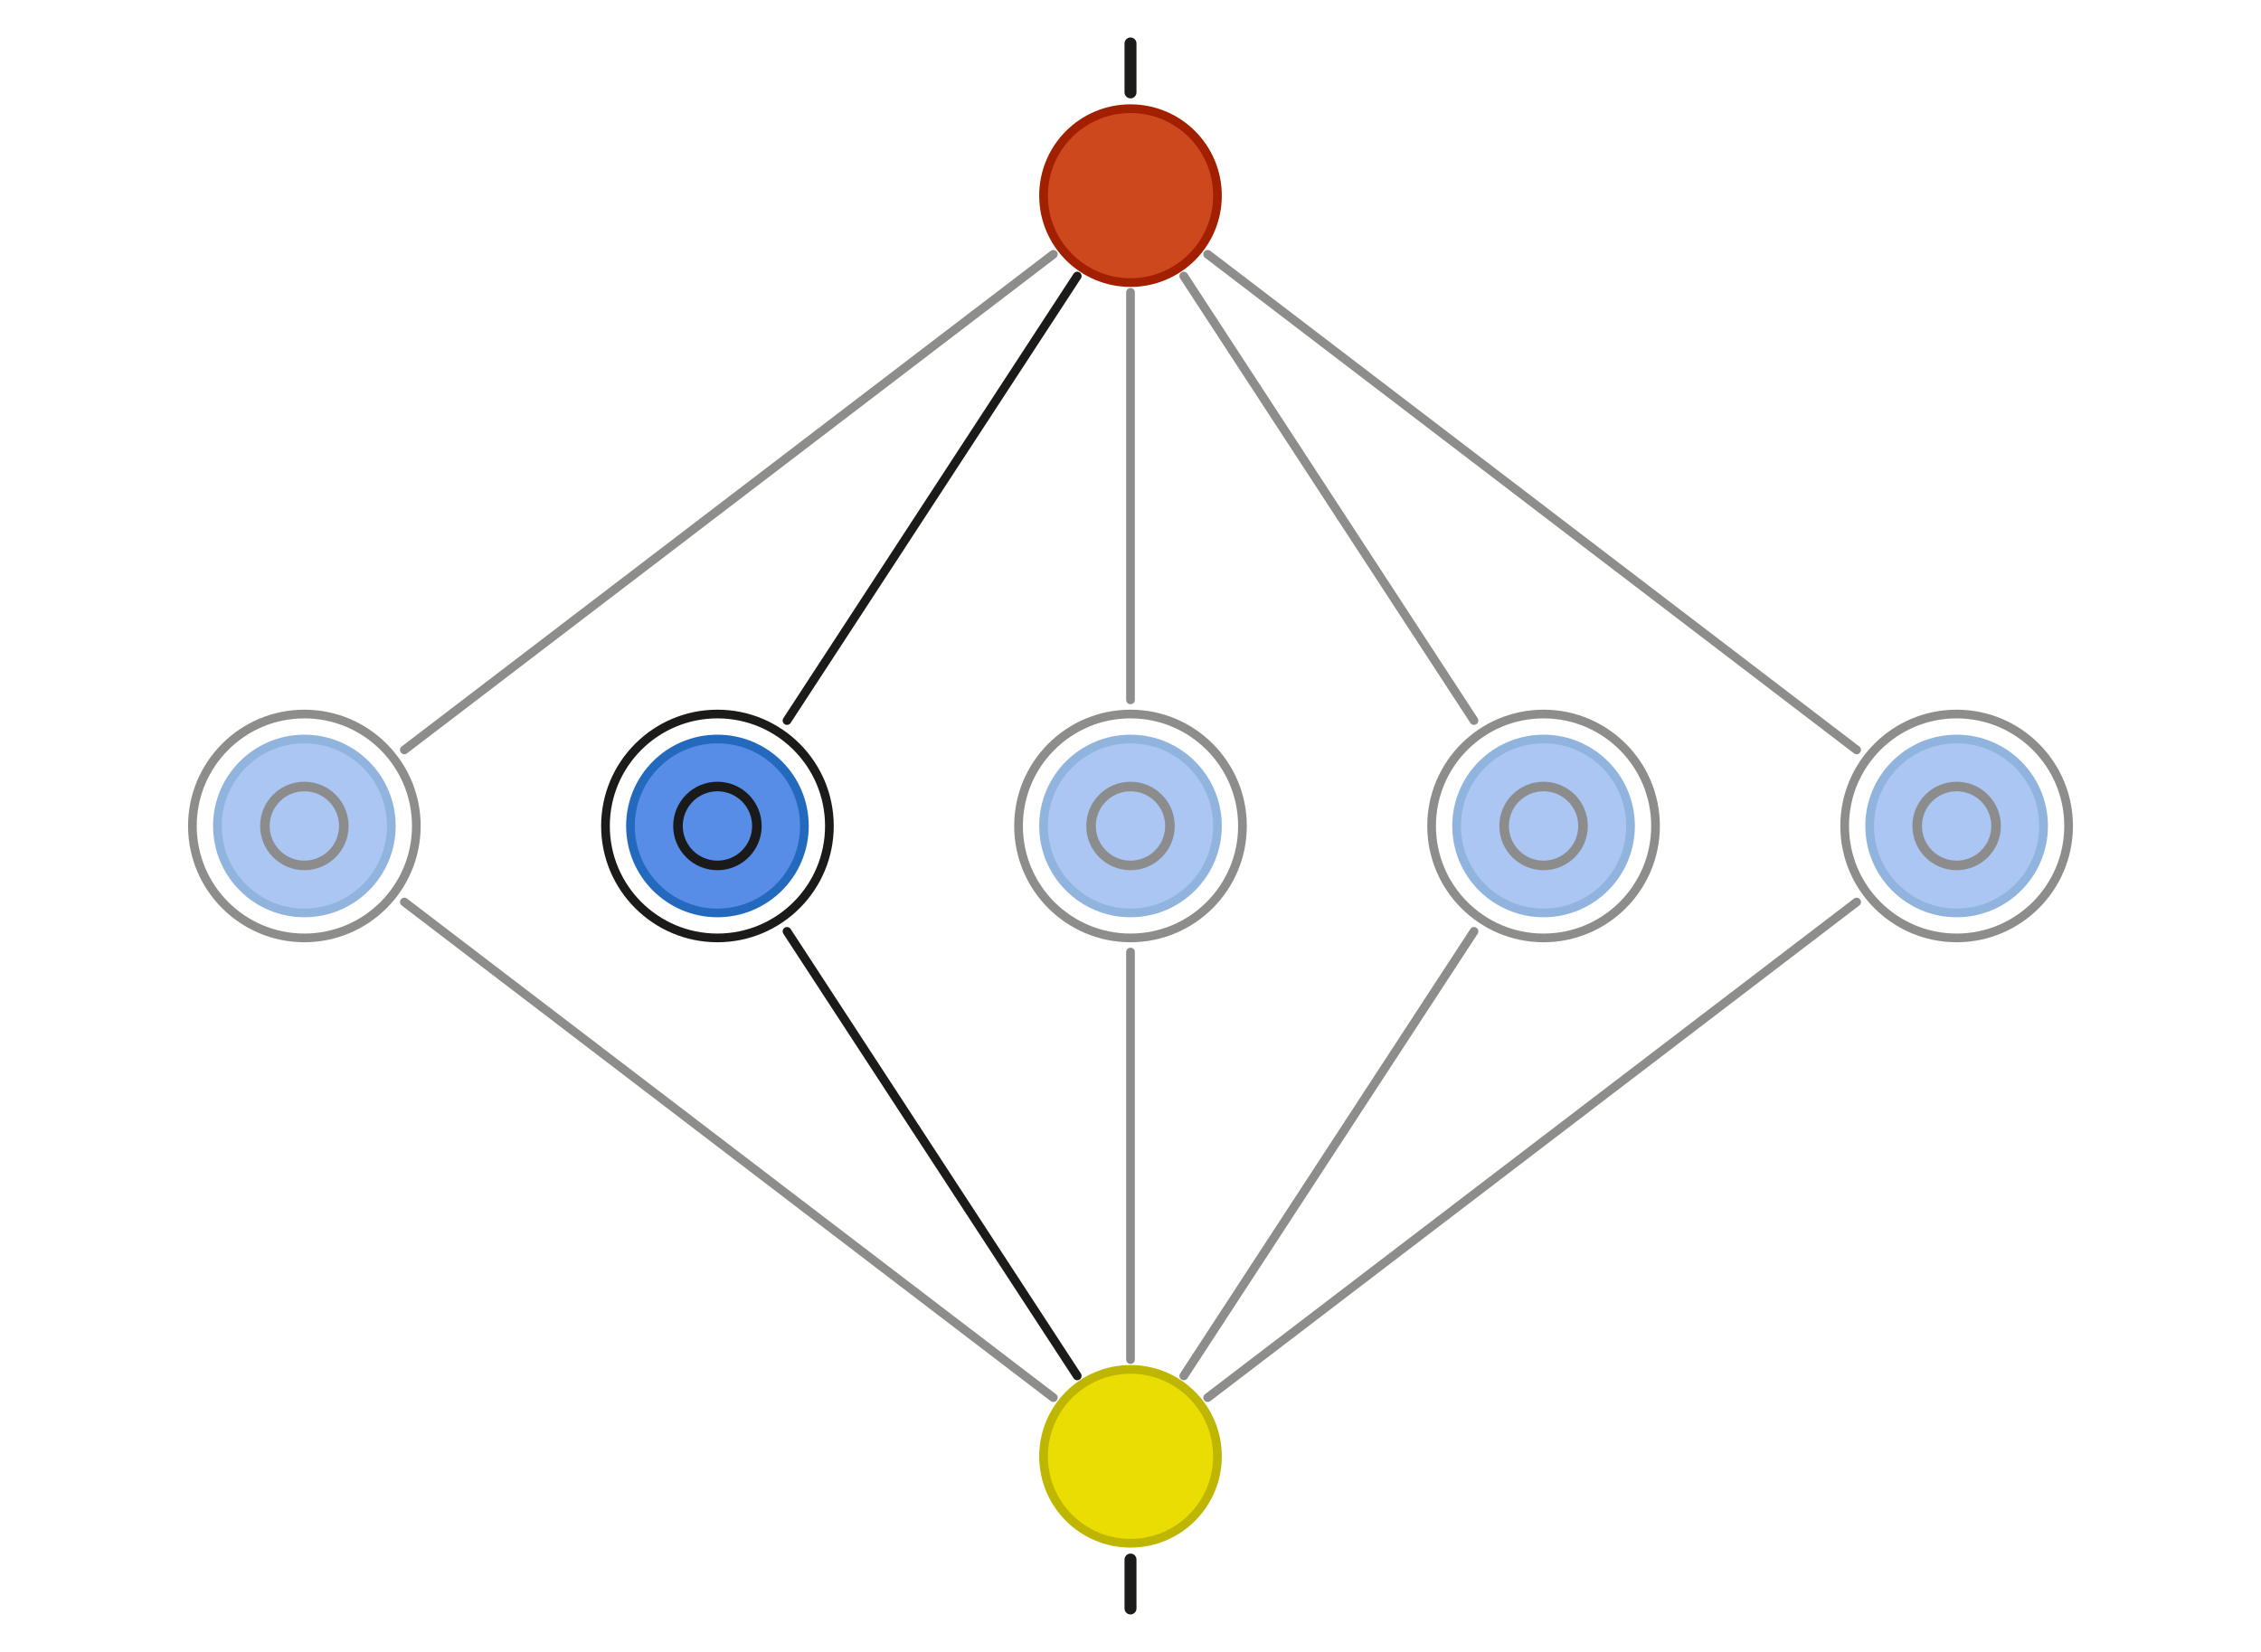
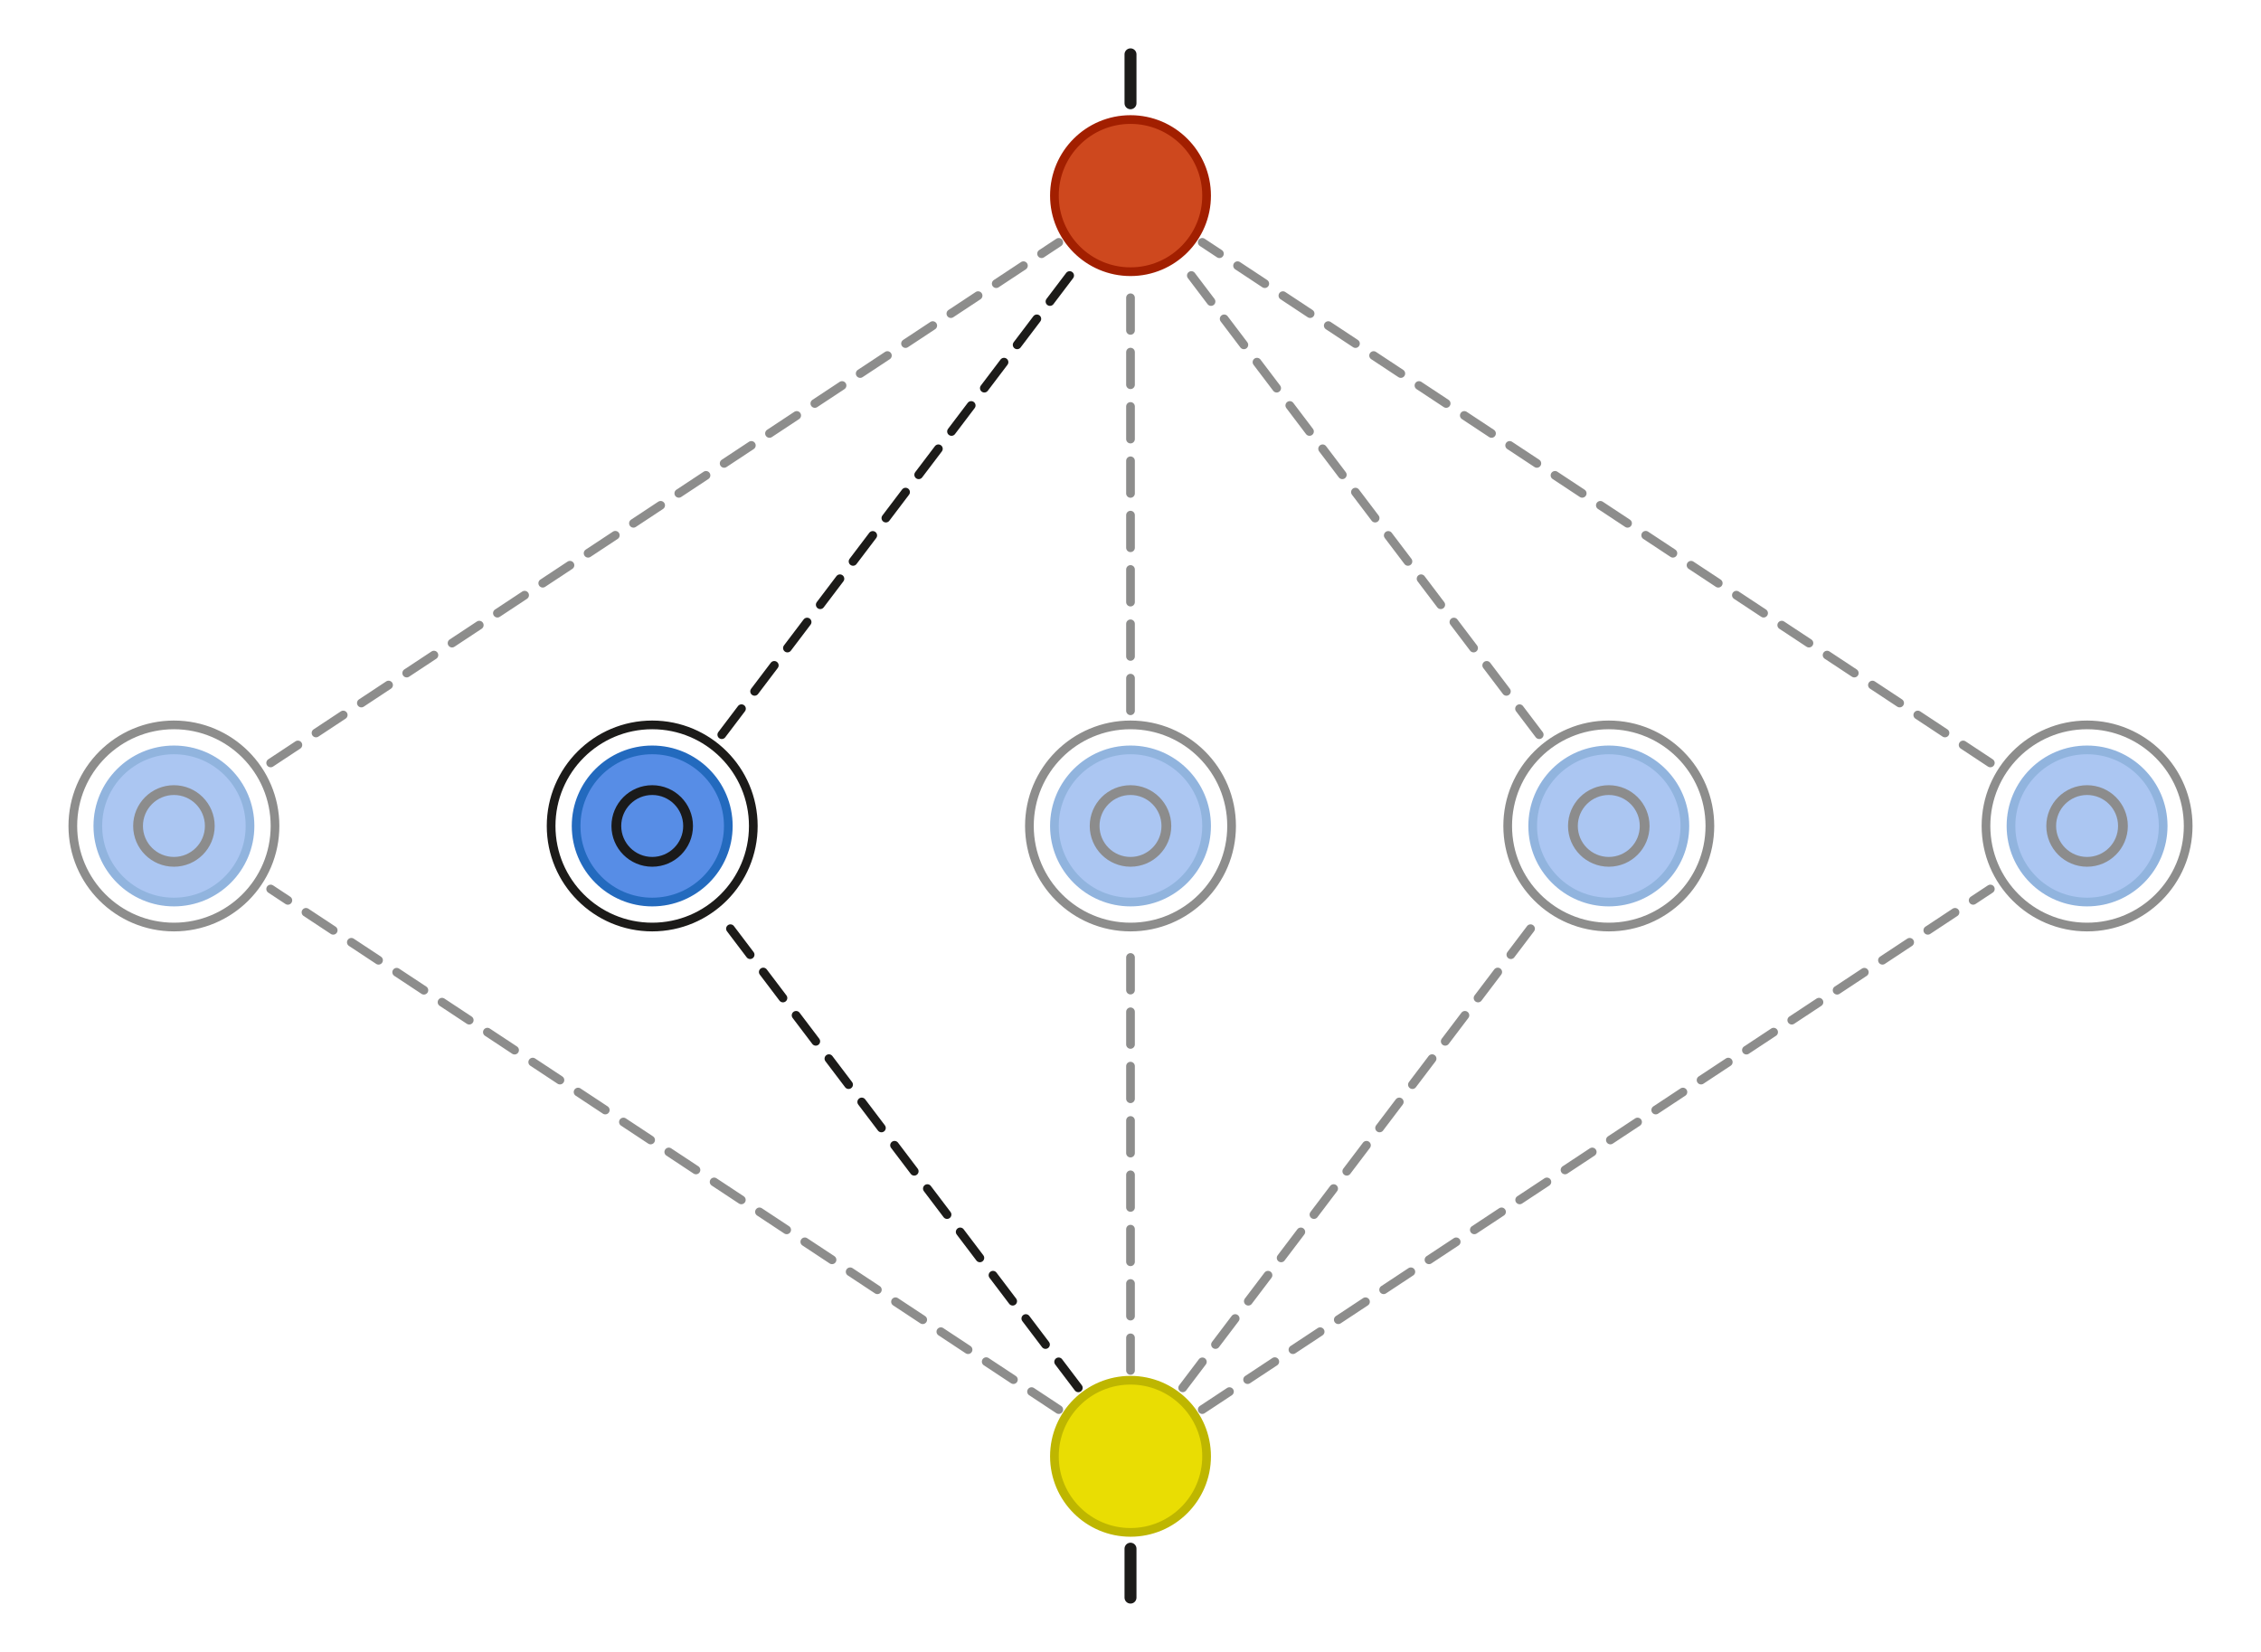
<svg xmlns="http://www.w3.org/2000/svg" viewBox="0 0 208 152" width="416" height="304" role="img">
  <defs>
    <marker id="arr-modern_hopfield" viewBox="0 0 10 10" refX="8" refY="5" markerUnits="userSpaceOnUse" markerWidth="5.4" markerHeight="5.4" orient="auto-start-reverse">
      <path d="M2 1L8 5L2 9" fill="none" stroke="#1C1B19" stroke-width="1.481" stroke-linecap="round" stroke-linejoin="round" />
    </marker>
  </defs>
-   <g fill="none" stroke="#1C1B19" stroke-width="0.8" stroke-linecap="round" stroke-linejoin="round">
-     <line x1="96.9" y1="128.6" x2="37.2" y2="83" opacity="0.5" />
-     <line x1="99.1" y1="126.6" x2="72.4" y2="85.7" />
-     <line x1="104" y1="125.1" x2="104" y2="87.6" opacity="0.5" />
-     <line x1="108.9" y1="126.6" x2="135.6" y2="85.7" opacity="0.5" />
-     <line x1="111.1" y1="128.6" x2="170.8" y2="83" opacity="0.5" />
-     <line x1="37.2" y1="69" x2="96.9" y2="23.4" opacity="0.5" />
-     <line x1="72.4" y1="66.3" x2="99.1" y2="25.4" />
-     <line x1="104" y1="64.4" x2="104" y2="26.9" opacity="0.5" />
-     <line x1="135.6" y1="66.3" x2="108.9" y2="25.4" opacity="0.5" />
-     <line x1="170.8" y1="69" x2="111.1" y2="23.4" opacity="0.5" />
+   <g fill="none" stroke="#1C1B19" stroke-width="0.8" stroke-linecap="round" stroke-linejoin="round" stroke-dasharray="3 2">
+     <line x1="97.4" y1="129.7" x2="24.9" y2="81.8" opacity="0.5" />
+     <line x1="99.2" y1="127.7" x2="66.4" y2="84.4" />
+     <line x1="104" y1="126.1" x2="104" y2="86.6" opacity="0.5" />
+     <line x1="108.8" y1="127.7" x2="141.6" y2="84.4" opacity="0.5" />
+     <line x1="110.6" y1="129.7" x2="183.1" y2="81.8" opacity="0.5" />
+     <line x1="24.9" y1="70.2" x2="97.4" y2="22.3" opacity="0.5" />
+     <line x1="66.4" y1="67.6" x2="99.2" y2="24.3" />
+     <line x1="104" y1="65.4" x2="104" y2="25.9" opacity="0.5" />
+     <line x1="141.6" y1="67.6" x2="108.8" y2="24.3" opacity="0.5" />
+     <line x1="183.1" y1="70.2" x2="110.6" y2="22.3" opacity="0.5" />
  </g>
-   <circle cx="104" cy="134" r="8" fill="#E9DD03" stroke="#BEB600" stroke-width="0.8" />
+   <circle cx="104" cy="134" r="7" fill="#E9DD03" stroke="#BEB600" stroke-width="0.8" />
  <g stroke="#1C1B19" stroke-width="1.1" stroke-linecap="round">
-     <line x1="104" y1="143.5" x2="104" y2="148" />
+     <line x1="104" y1="142.5" x2="104" y2="147" />
  </g>
  <g opacity="0.5">
-     <circle cx="28" cy="76" r="8" fill="#578DE6" stroke="#236ABE" stroke-width="0.8" />
-     <g fill="none" stroke="#1A1A1A" stroke-width="0.8" stroke-linejoin="round" transform="translate(28 76) scale(1.1) translate(-28 -76)">
-       <circle cx="28" cy="76" r="3.3" />
+     <circle cx="16" cy="76" r="7" fill="#578DE6" stroke="#236ABE" stroke-width="0.8" />
+     <g fill="none" stroke="#1A1A1A" stroke-width="0.9" stroke-linejoin="round">
+       <circle cx="16" cy="76" r="3.3" />
    </g>
-     <circle cx="28" cy="76" r="10.3" fill="none" stroke="#1C1B19" stroke-width="0.8" />
+     <circle cx="16" cy="76" r="9.3" fill="none" stroke="#1C1B19" stroke-width="0.8" />
  </g>
-   <circle cx="66" cy="76" r="8" fill="#578DE6" stroke="#236ABE" stroke-width="0.8" />
-   <g fill="none" stroke="#1A1A1A" stroke-width="0.8" stroke-linejoin="round" transform="translate(66 76) scale(1.1) translate(-66 -76)">
-     <circle cx="66" cy="76" r="3.3" />
+   <circle cx="60" cy="76" r="7" fill="#578DE6" stroke="#236ABE" stroke-width="0.8" />
+   <g fill="none" stroke="#1A1A1A" stroke-width="0.9" stroke-linejoin="round">
+     <circle cx="60" cy="76" r="3.3" />
  </g>
-   <circle cx="66" cy="76" r="10.3" fill="none" stroke="#1C1B19" stroke-width="0.8" />
+   <circle cx="60" cy="76" r="9.3" fill="none" stroke="#1C1B19" stroke-width="0.8" />
  <g opacity="0.5">
-     <circle cx="104" cy="76" r="8" fill="#578DE6" stroke="#236ABE" stroke-width="0.8" />
-     <g fill="none" stroke="#1A1A1A" stroke-width="0.8" stroke-linejoin="round" transform="translate(104 76) scale(1.1) translate(-104 -76)">
+     <circle cx="104" cy="76" r="7" fill="#578DE6" stroke="#236ABE" stroke-width="0.8" />
+     <g fill="none" stroke="#1A1A1A" stroke-width="0.9" stroke-linejoin="round">
      <circle cx="104" cy="76" r="3.3" />
    </g>
-     <circle cx="104" cy="76" r="10.3" fill="none" stroke="#1C1B19" stroke-width="0.8" />
+     <circle cx="104" cy="76" r="9.3" fill="none" stroke="#1C1B19" stroke-width="0.8" />
  </g>
  <g opacity="0.5">
-     <circle cx="142" cy="76" r="8" fill="#578DE6" stroke="#236ABE" stroke-width="0.8" />
-     <g fill="none" stroke="#1A1A1A" stroke-width="0.8" stroke-linejoin="round" transform="translate(142 76) scale(1.1) translate(-142 -76)">
-       <circle cx="142" cy="76" r="3.3" />
+     <circle cx="148" cy="76" r="7" fill="#578DE6" stroke="#236ABE" stroke-width="0.8" />
+     <g fill="none" stroke="#1A1A1A" stroke-width="0.9" stroke-linejoin="round">
+       <circle cx="148" cy="76" r="3.3" />
    </g>
-     <circle cx="142" cy="76" r="10.3" fill="none" stroke="#1C1B19" stroke-width="0.8" />
+     <circle cx="148" cy="76" r="9.3" fill="none" stroke="#1C1B19" stroke-width="0.8" />
  </g>
  <g opacity="0.5">
-     <circle cx="180" cy="76" r="8" fill="#578DE6" stroke="#236ABE" stroke-width="0.8" />
-     <g fill="none" stroke="#1A1A1A" stroke-width="0.8" stroke-linejoin="round" transform="translate(180 76) scale(1.1) translate(-180 -76)">
-       <circle cx="180" cy="76" r="3.3" />
+     <circle cx="192" cy="76" r="7" fill="#578DE6" stroke="#236ABE" stroke-width="0.8" />
+     <g fill="none" stroke="#1A1A1A" stroke-width="0.9" stroke-linejoin="round">
+       <circle cx="192" cy="76" r="3.3" />
    </g>
-     <circle cx="180" cy="76" r="10.3" fill="none" stroke="#1C1B19" stroke-width="0.8" />
+     <circle cx="192" cy="76" r="9.3" fill="none" stroke="#1C1B19" stroke-width="0.8" />
  </g>
-   <circle cx="104" cy="18" r="8" fill="#CE481E" stroke="#A21F00" stroke-width="0.8" />
+   <circle cx="104" cy="18" r="7" fill="#CE481E" stroke="#A21F00" stroke-width="0.8" />
  <g stroke="#1C1B19" stroke-width="1.1" stroke-linecap="round">
-     <line x1="104" y1="8.5" x2="104" y2="4" />
+     <line x1="104" y1="9.5" x2="104" y2="5" />
  </g>
</svg>
